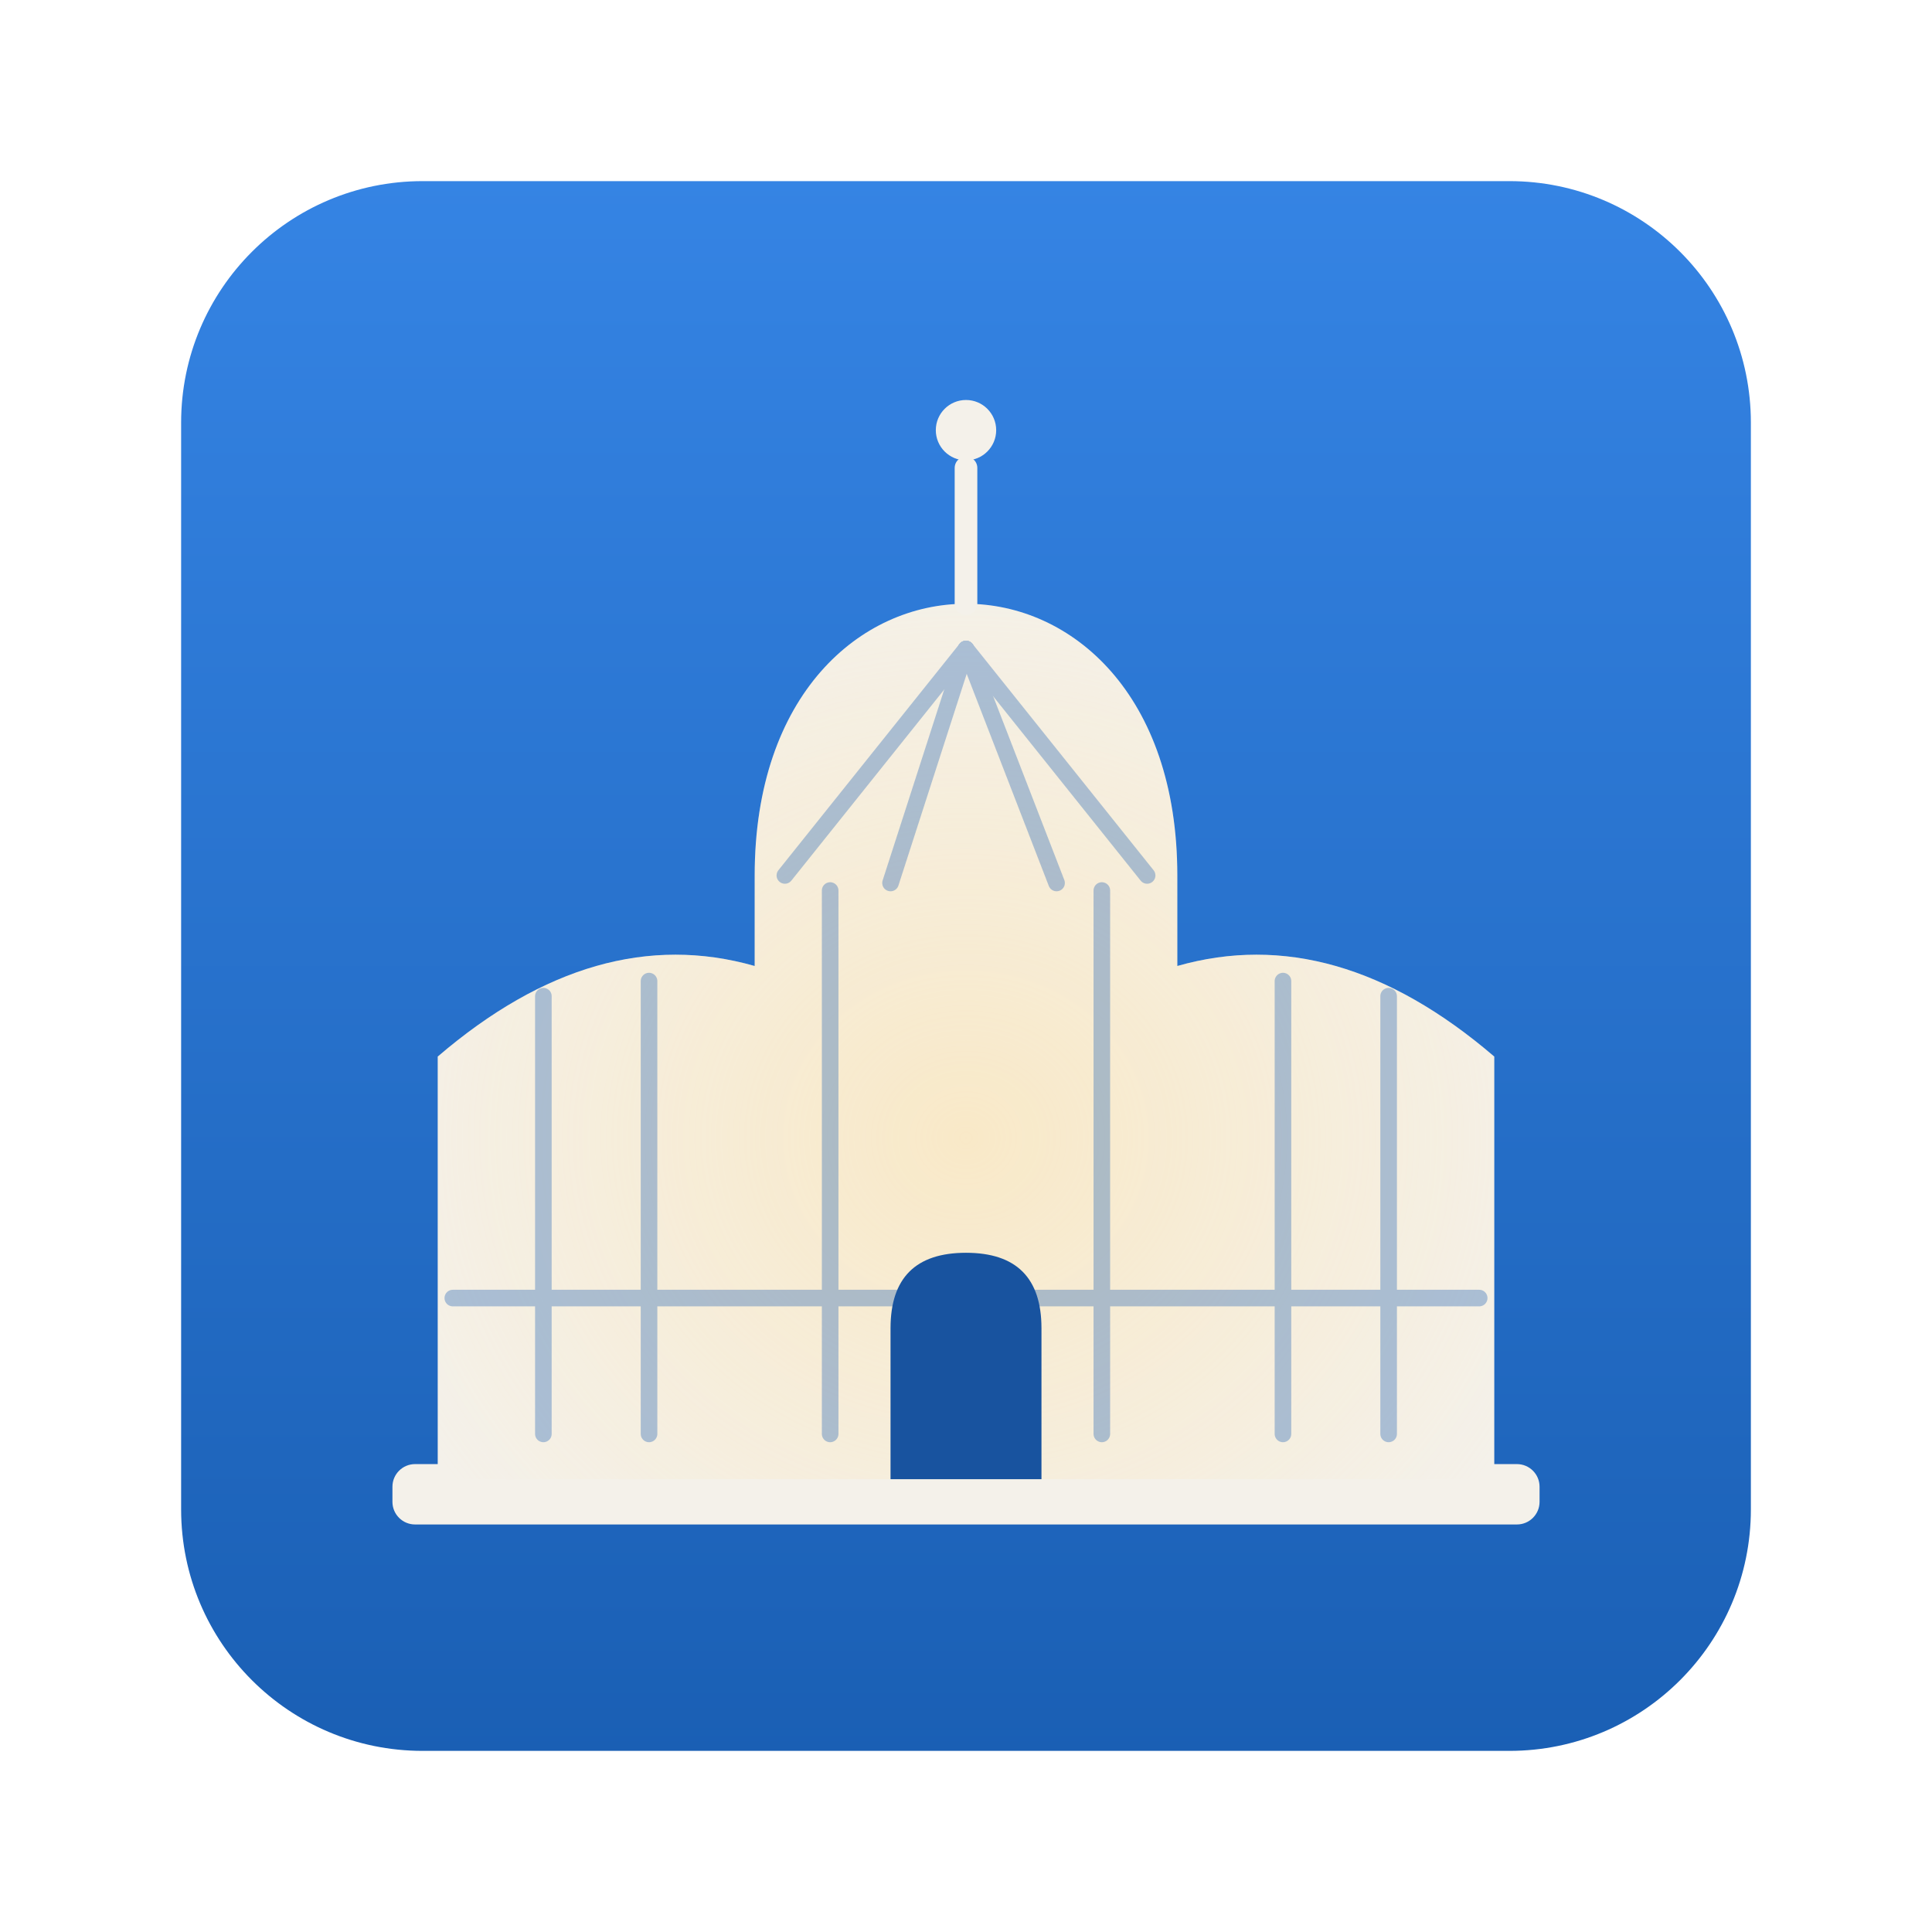
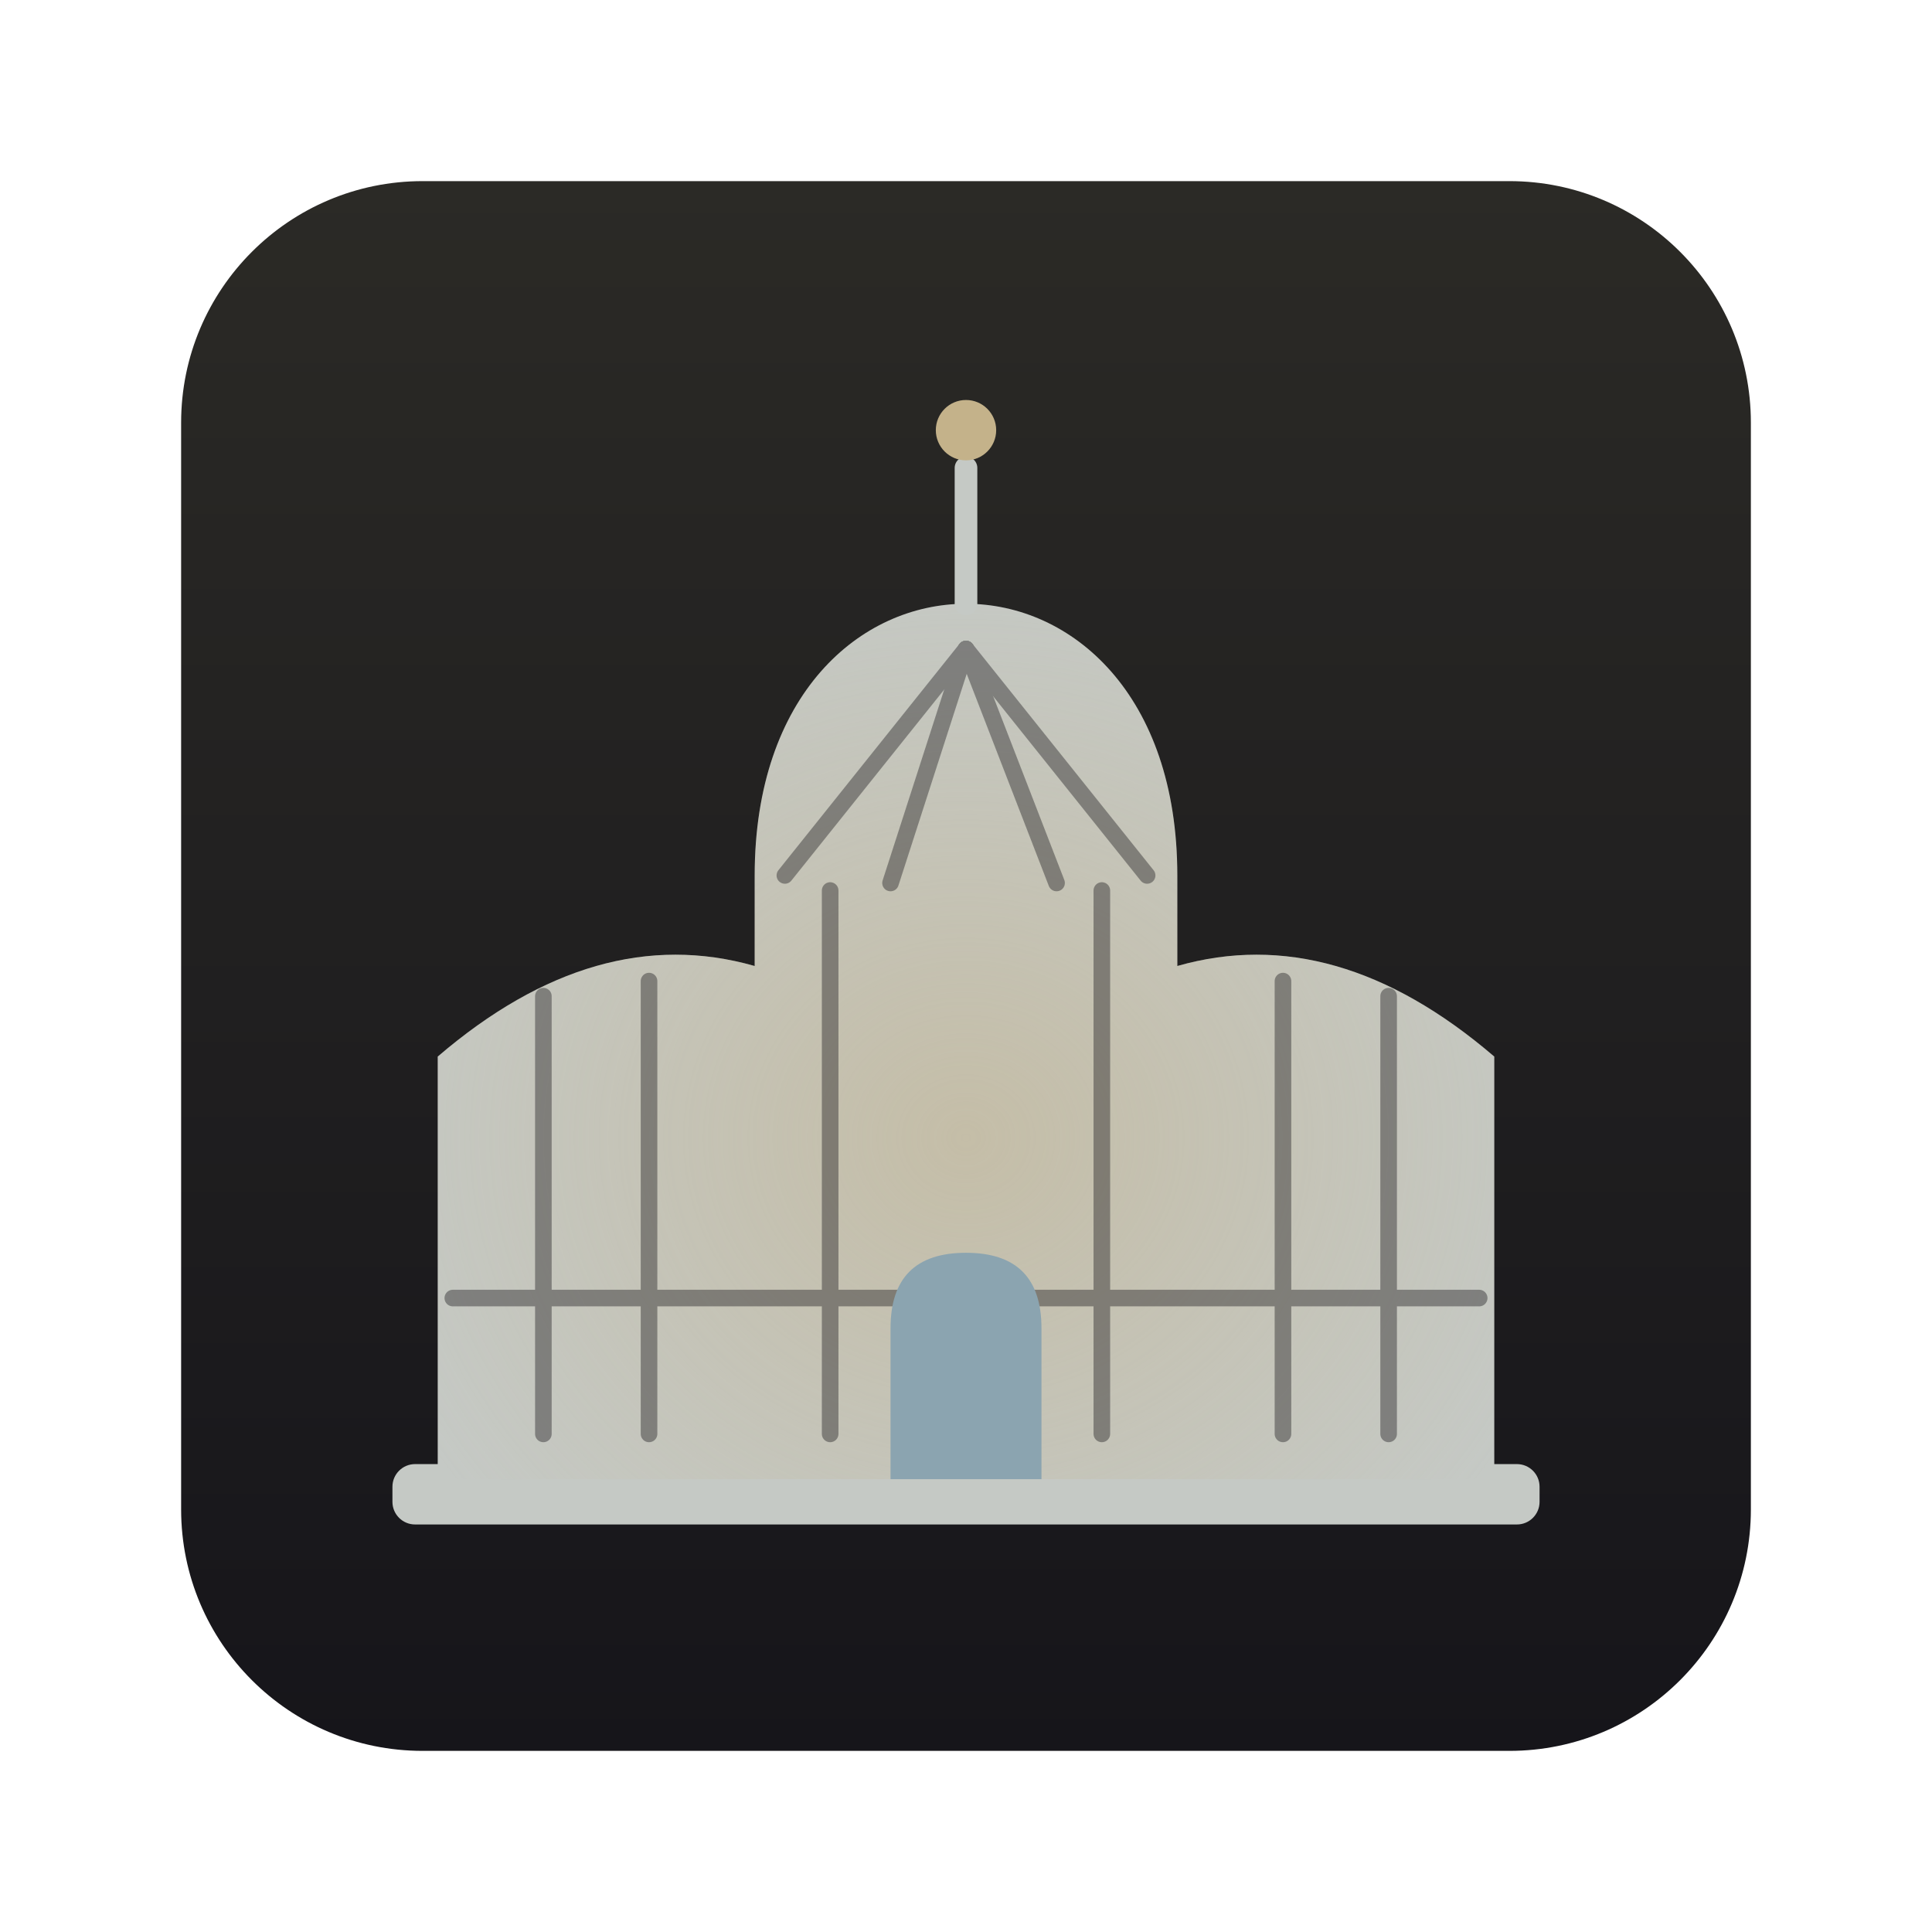
<svg xmlns="http://www.w3.org/2000/svg" viewBox="0 0 256 256" role="img" aria-label="Conservatory">
  <defs>
    <linearGradient id="tile" x1="0" y1="0" x2="0" y2="1">
-       <stop offset="0" stop-color="#3584e4" />
-       <stop offset="1" stop-color="#1a5fb4" />
+       <stop offset="0" stop-color="#2b2a26" />
+       <stop offset="1" stop-color="#16151a" />
    </linearGradient>
    <radialGradient id="glow" cx="0.5" cy="0.62" r="0.55">
-       <stop offset="0" stop-color="#ffdf9e" stop-opacity="0.45" />
-       <stop offset="1" stop-color="#ffdf9e" stop-opacity="0" />
+       <stop offset="0" stop-color="#c4b28a" stop-opacity="0.5" />
+       <stop offset="1" stop-color="#c4b28a" stop-opacity="0" />
    </radialGradient>
    <clipPath id="hall">
      <path d="M 58 196 L 58 140 Q 79 122 100 128 L 100 116                C 100 68 156 68 156 116 L 156 128 Q 177 122 198 140 L 198 196 Z" />
    </clipPath>
  </defs>
  <rect x="24" y="24" width="208" height="208" rx="32" fill="url(#tile)" />
-   <rect x="52" y="194" width="152" height="8" rx="3" fill="#F4F1EA" />
-   <path d="M 58 196 L 58 140 Q 79 122 100 128 L 100 116            C 100 68 156 68 156 116 L 156 128 Q 177 122 198 140 L 198 196 Z" fill="#F4F1EA" />
+   <rect x="52" y="194" width="152" height="8" rx="3" fill="#c5c9c5" />
+   <path d="M 58 196 L 58 140 Q 79 122 100 128 L 100 116            C 100 68 156 68 156 116 L 156 128 Q 177 122 198 140 L 198 196 Z" fill="#c5c9c5" />
  <rect x="52" y="64" width="152" height="140" fill="url(#glow)" clip-path="url(#hall)" />
-   <g clip-path="url(#hall)" stroke="#1a5fb4" stroke-width="2.2" stroke-linecap="round" opacity="0.34">
+   <g clip-path="url(#hall)" stroke="#16151a" stroke-width="2.2" stroke-linecap="round" opacity="0.4">
    <line x1="72" y1="190" x2="72" y2="132" />
    <line x1="86" y1="190" x2="86" y2="130" />
    <line x1="110" y1="190" x2="110" y2="118" />
    <line x1="146" y1="190" x2="146" y2="118" />
    <line x1="170" y1="190" x2="170" y2="130" />
    <line x1="184" y1="190" x2="184" y2="132" />
    <line x1="60" y1="172" x2="196" y2="172" />
    <line x1="128" y1="86" x2="104" y2="116" />
    <line x1="128" y1="86" x2="118" y2="117" />
    <line x1="128" y1="86" x2="140" y2="117" />
    <line x1="128" y1="86" x2="152" y2="116" />
  </g>
-   <path d="M 118 196 L 118 176 Q 118 166 128 166 Q 138 166 138 176 L 138 196 Z" fill="#18539f" />
-   <line x1="128" y1="80" x2="128" y2="62" stroke="#F4F1EA" stroke-width="3" stroke-linecap="round" />
-   <circle cx="128" cy="57" r="4" fill="#F4F1EA" />
+   <path d="M 118 196 L 118 176 Q 118 166 128 166 Q 138 166 138 176 L 138 196 Z" fill="#8ba4b0" />
+   <line x1="128" y1="80" x2="128" y2="62" stroke="#c5c9c5" stroke-width="3" stroke-linecap="round" />
+   <circle cx="128" cy="57" r="4" fill="#c4b28a" />
</svg>
